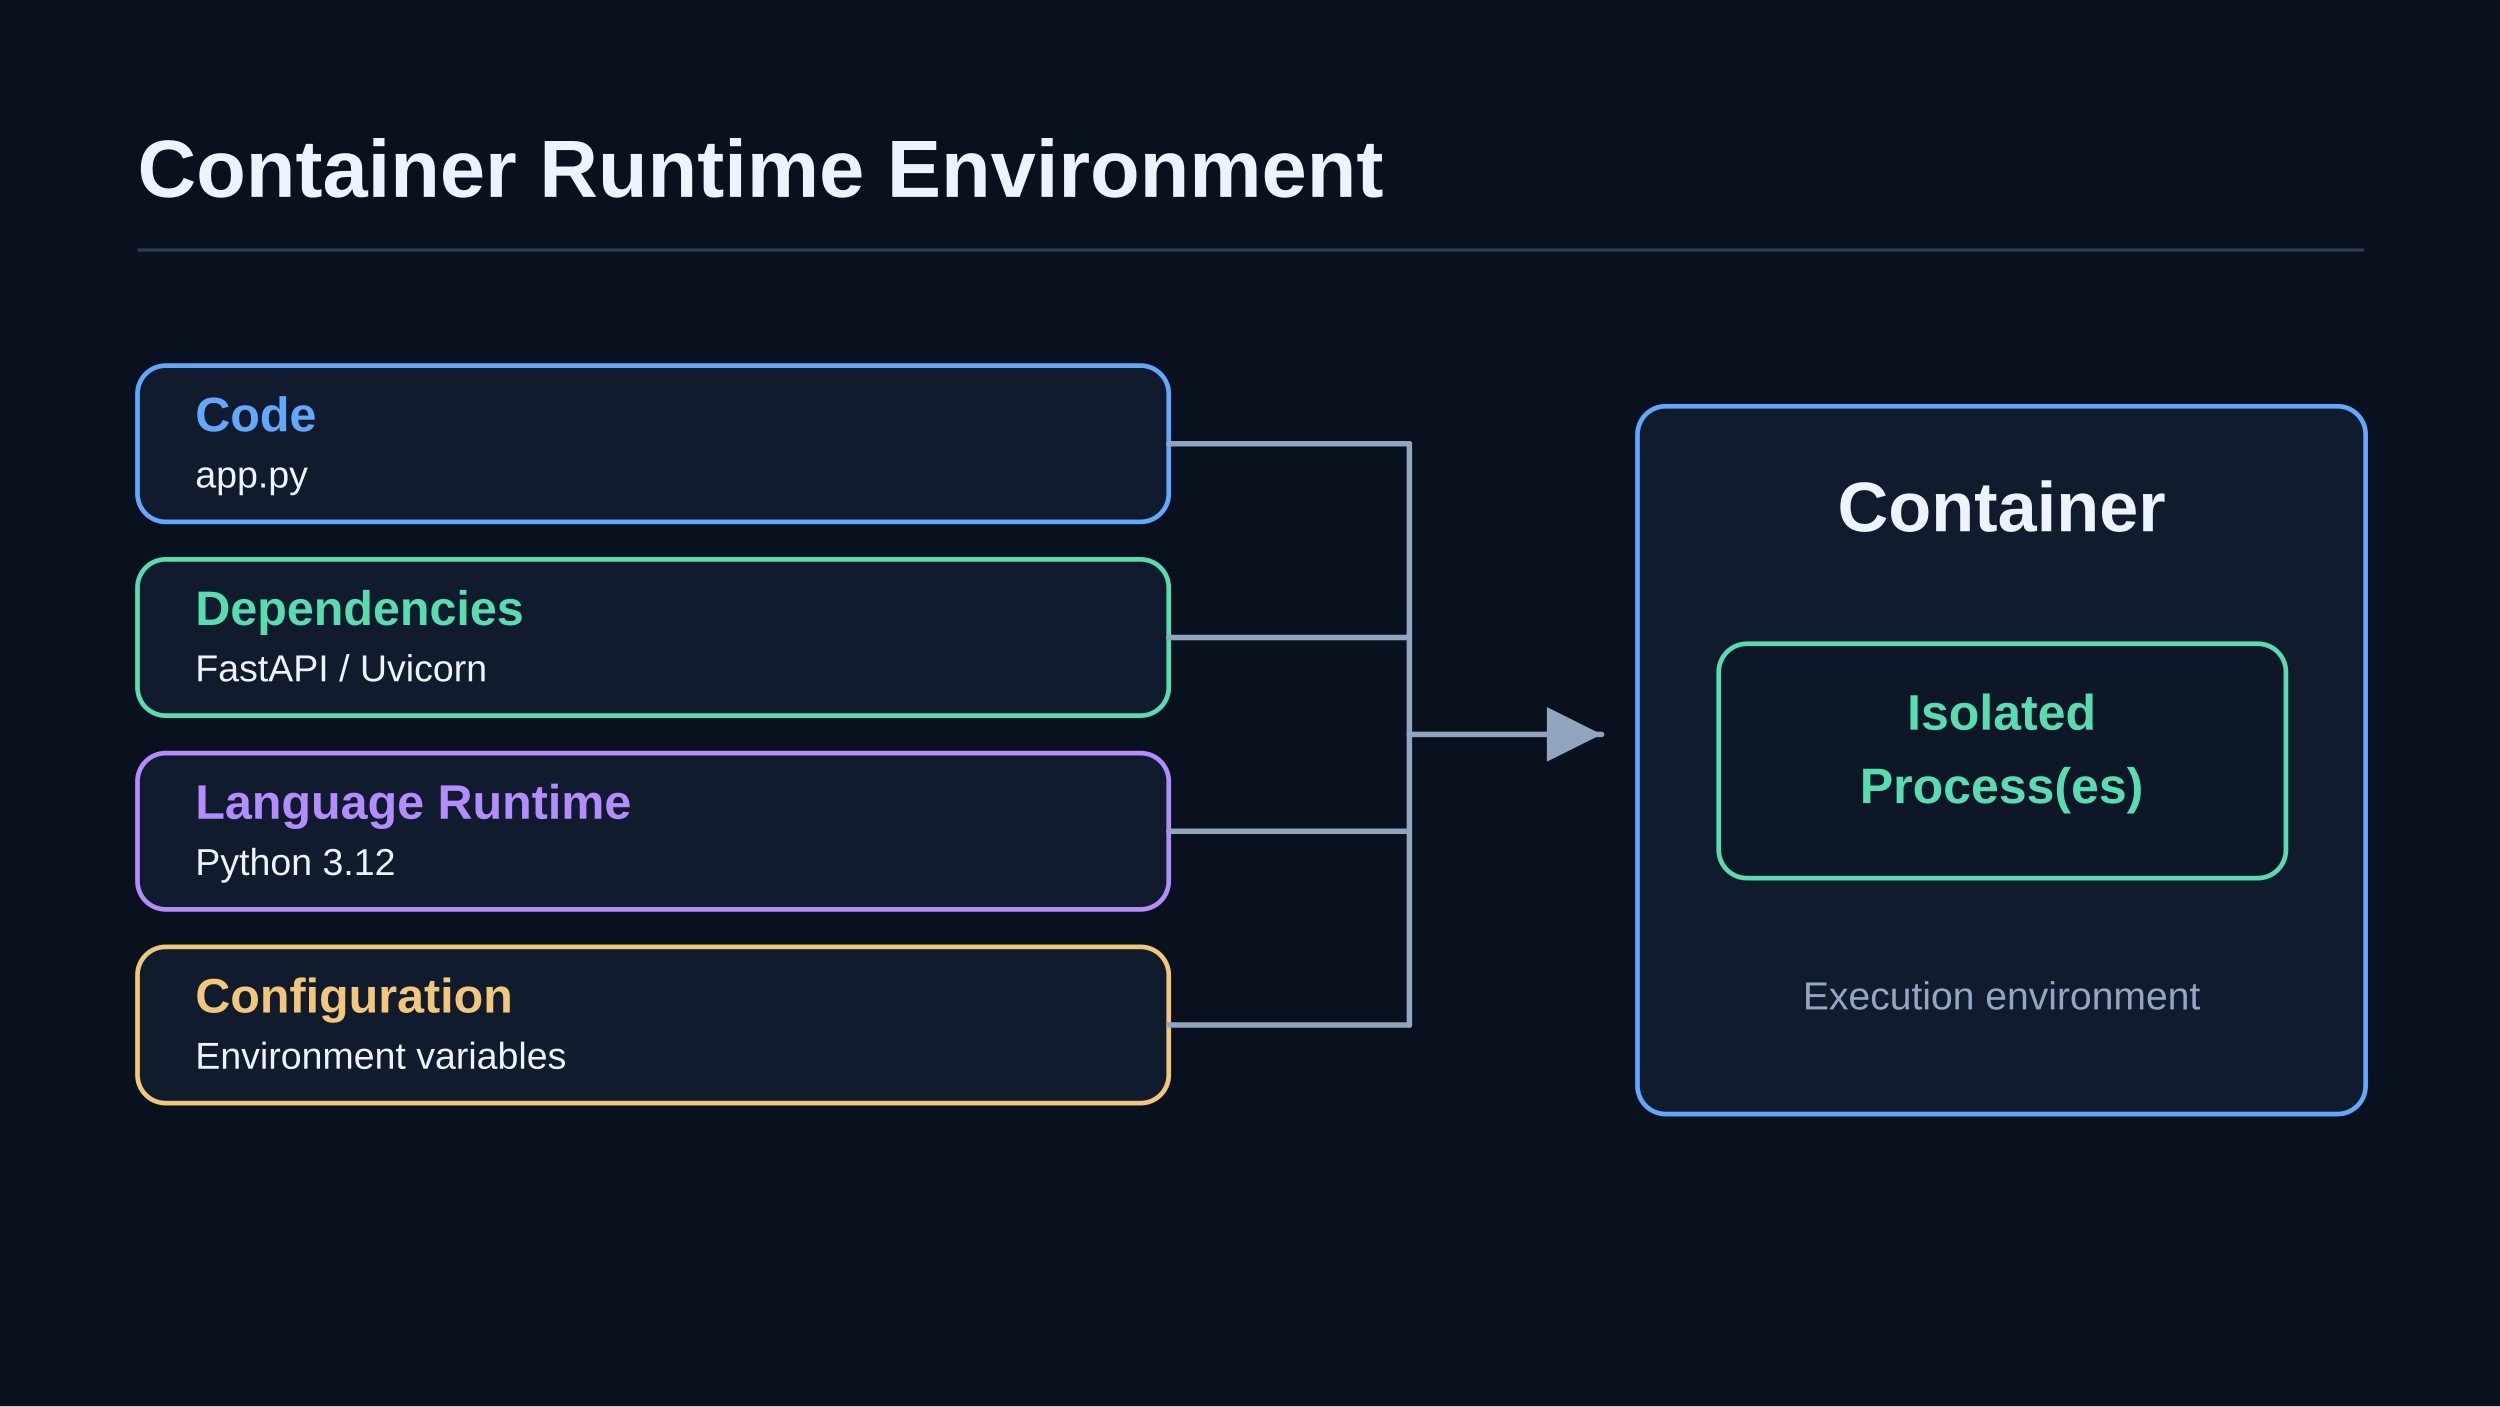
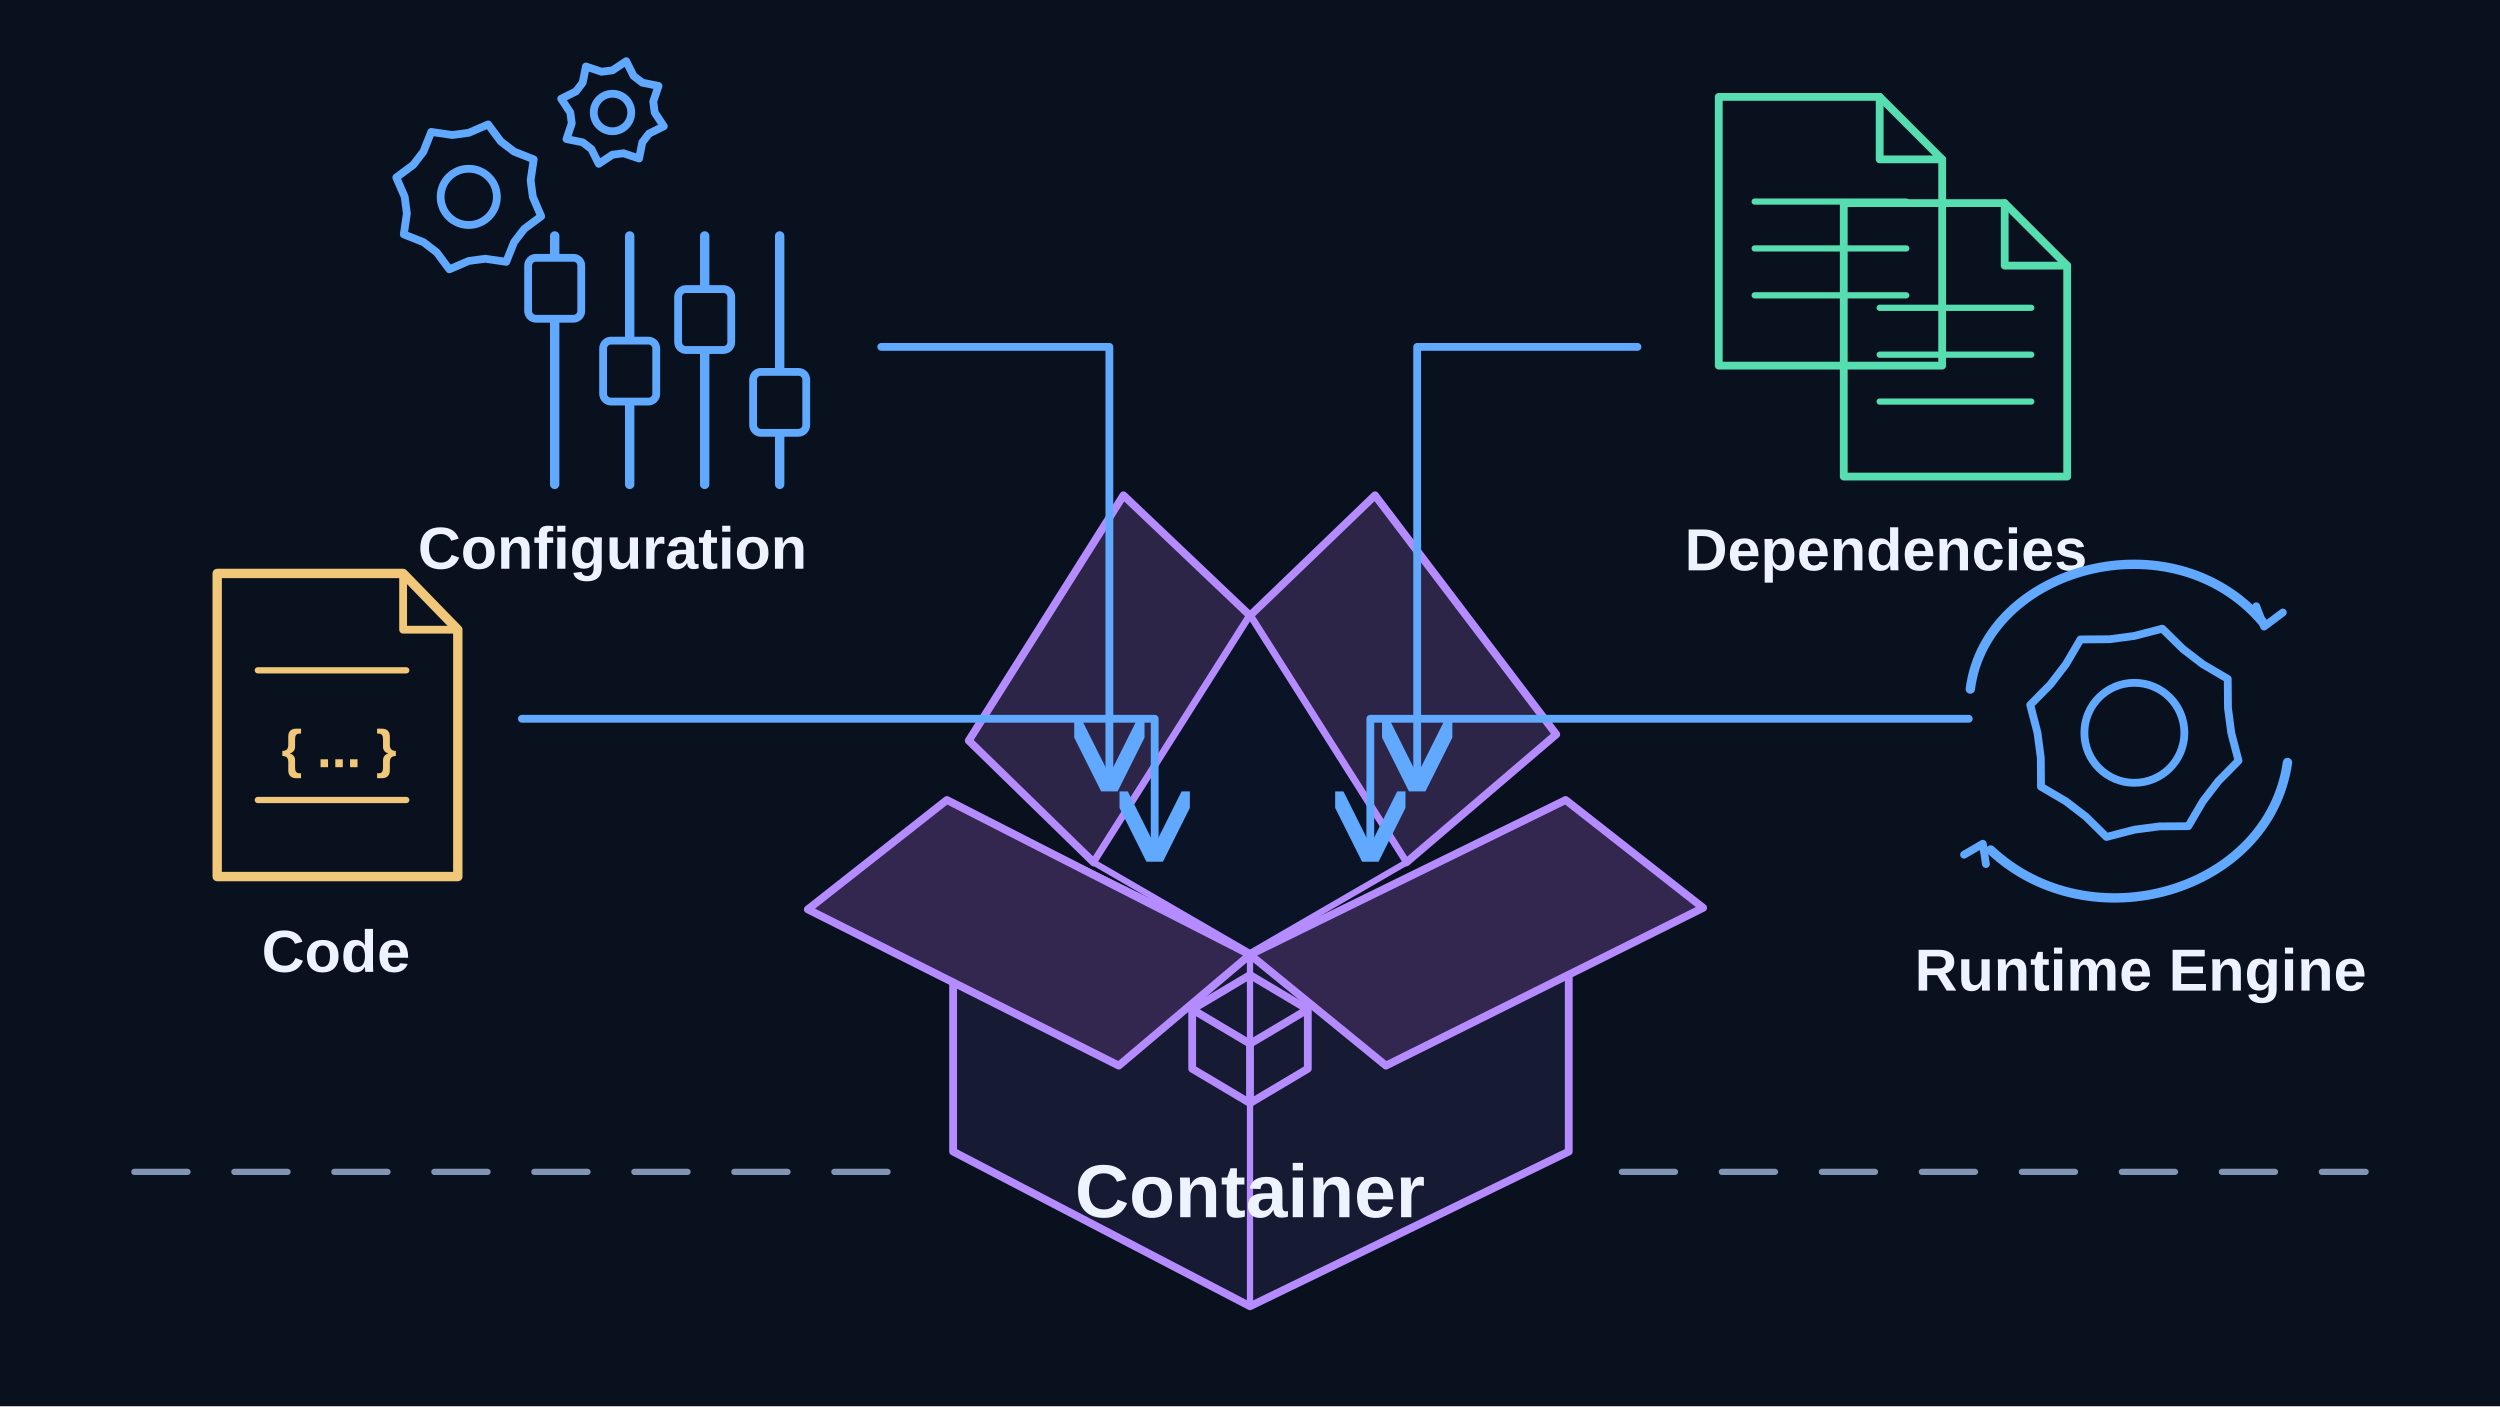
- <svg xmlns="http://www.w3.org/2000/svg" width="1600" height="900" viewBox="0 0 1600 900" role="img" aria-label="Container Runtime Environment">
+ <svg xmlns="http://www.w3.org/2000/svg" width="1600" height="900" viewBox="0 0 1600 900" role="img" aria-label="Container box with code, configuration, dependencies, and runtime engine">
  <defs>
-     <marker id="arrowhead" markerWidth="11" markerHeight="10" refX="10" refY="5" orient="auto">
-       <path d="M 0 0 L 10 5 L 0 10 Z" fill="#91a5be" />
+     <marker id="arrow-blue" viewBox="0 0 10 10" refX="9" refY="5" markerWidth="9" markerHeight="9" orient="auto-start-reverse">
+       <path d="M0 0 L10 5 L0 10" fill="none" stroke="#61a9ff" stroke-width="2.1" stroke-linejoin="round" />
    </marker>
  </defs>
  <rect width="1600" height="900" fill="#09101e" />
-   <text x="88" y="126" text-anchor="start" font-family="Arial, Helvetica, sans-serif" font-size="52" font-weight="700" fill="#edf4ff">Container Runtime Environment</text>
-   <path d="M 88 160 H 1513" stroke="#2c405c" stroke-width="2" />
-   <rect x="88" y="234" width="660" height="100" rx="18" fill="#101b2d" stroke="#61a9ff" stroke-width="3" />
-   <text x="125" y="276" text-anchor="start" font-family="Arial, Helvetica, sans-serif" font-size="31" font-weight="700" fill="#61a9ff">Code</text>
-   <text x="125" y="312" text-anchor="start" font-family="Arial, Helvetica, sans-serif" font-size="24" font-weight="450" fill="#edf4ff">app.py</text>
-   <path d="M 748 284 H 902" stroke="#91a5be" stroke-width="3.5" stroke-linecap="round" stroke-linejoin="round" fill="none" />
-   <rect x="88" y="358" width="660" height="100" rx="18" fill="#101b2d" stroke="#56ddb0" stroke-width="3" />
-   <text x="125" y="400" text-anchor="start" font-family="Arial, Helvetica, sans-serif" font-size="31" font-weight="700" fill="#56ddb0">Dependencies</text>
-   <text x="125" y="436" text-anchor="start" font-family="Arial, Helvetica, sans-serif" font-size="24" font-weight="450" fill="#edf4ff">FastAPI / Uvicorn</text>
-   <path d="M 748 408 H 902" stroke="#91a5be" stroke-width="3.5" stroke-linecap="round" stroke-linejoin="round" fill="none" />
-   <rect x="88" y="482" width="660" height="100" rx="18" fill="#101b2d" stroke="#b58cff" stroke-width="3" />
-   <text x="125" y="524" text-anchor="start" font-family="Arial, Helvetica, sans-serif" font-size="31" font-weight="700" fill="#b58cff">Language Runtime</text>
-   <text x="125" y="560" text-anchor="start" font-family="Arial, Helvetica, sans-serif" font-size="24" font-weight="450" fill="#edf4ff">Python 3.12</text>
-   <path d="M 748 532 H 902" stroke="#91a5be" stroke-width="3.5" stroke-linecap="round" stroke-linejoin="round" fill="none" />
-   <rect x="88" y="606" width="660" height="100" rx="18" fill="#101b2d" stroke="#f1c879" stroke-width="3" />
-   <text x="125" y="648" text-anchor="start" font-family="Arial, Helvetica, sans-serif" font-size="31" font-weight="700" fill="#f1c879">Configuration</text>
-   <text x="125" y="684" text-anchor="start" font-family="Arial, Helvetica, sans-serif" font-size="24" font-weight="450" fill="#edf4ff">Environment variables</text>
-   <path d="M 748 656 H 902" stroke="#91a5be" stroke-width="3.5" stroke-linecap="round" stroke-linejoin="round" fill="none" />
-   <path d="M 902 284 V 656" stroke="#91a5be" stroke-width="3.5" stroke-linecap="round" stroke-linejoin="round" fill="none" />
-   <path d="M 902 470 H 1025" stroke="#91a5be" stroke-width="3.5" stroke-linecap="round" stroke-linejoin="round" fill="none" marker-end="url(#arrowhead)" />
-   <rect x="1048" y="260" width="466" height="453" rx="18" fill="#101b2d" stroke="#61a9ff" stroke-width="3" />
-   <text x="1281" y="340" text-anchor="middle" font-family="Arial, Helvetica, sans-serif" font-size="45" font-weight="700" fill="#edf4ff">Container</text>
-   <rect x="1100" y="412" width="363" height="150" rx="18" fill="#0d1728" stroke="#56ddb0" stroke-width="3" />
-   <text x="1281" y="467" text-anchor="middle" font-family="Arial, Helvetica, sans-serif" font-size="32" font-weight="700" fill="#56ddb0">Isolated</text>
-   <text x="1281" y="514" text-anchor="middle" font-family="Arial, Helvetica, sans-serif" font-size="32" font-weight="700" fill="#56ddb0">Process(es)</text>
-   <text x="1281" y="646" text-anchor="middle" font-family="Arial, Helvetica, sans-serif" font-size="25" font-weight="500" fill="#93a6c2">Execution environment</text>
+   <path d="M86 750 H 584 M1038 750 H 1514" fill="none" stroke="#8296b4" stroke-width="4" stroke-linecap="round" stroke-linejoin="round" stroke-dasharray="34 30" />
+   <polygon points="341,126 346.364,138.423 335.507,146.5 328.991,154.991 324,167.569 310.612,165.603 300,167 287.577,172.364 279.5,161.507 271.009,154.991 258.431,150 260.397,136.612 259,126 253.636,113.577 264.493,105.5 271.009,97.009 276,84.431 289.388,86.397 300,85 312.423,79.636 320.5,90.493 328.991,97.009 341.569,102 339.603,115.388" fill="none" stroke="#61a9ff" stroke-width="5" stroke-linejoin="round" />
+   <circle cx="300" cy="126" r="18" fill="#09101e" stroke="#61a9ff" stroke-width="5" />
+   <polygon points="419,72 424.841,80.8 415.383,85.5 411.092,91.092 409,101.445 398.988,98.08 392,99 383.2,104.841 378.5,95.383 372.908,91.092 362.555,89 365.92,78.988 365,72 359.159,63.2 368.617,58.5 372.908,52.908 375,42.555 385.012,45.92 392,45 400.8,39.159 405.5,48.617 411.092,52.908 421.445,55 418.08,65.012" fill="none" stroke="#61a9ff" stroke-width="5" stroke-linejoin="round" />
+   <circle cx="392" cy="72" r="12" fill="#09101e" stroke="#61a9ff" stroke-width="5" />
+   <path d="M355 151 V310" fill="none" stroke="#61a9ff" stroke-width="6" stroke-linecap="round" stroke-linejoin="round" />
+   <rect x="338" y="165" width="34" height="39" rx="5" fill="#09101e" stroke="#61a9ff" stroke-width="5" />
+   <path d="M403 151 V310" fill="none" stroke="#61a9ff" stroke-width="6" stroke-linecap="round" stroke-linejoin="round" />
+   <rect x="386" y="218" width="34" height="39" rx="5" fill="#09101e" stroke="#61a9ff" stroke-width="5" />
+   <path d="M451 151 V310" fill="none" stroke="#61a9ff" stroke-width="6" stroke-linecap="round" stroke-linejoin="round" />
+   <rect x="434" y="185" width="34" height="39" rx="5" fill="#09101e" stroke="#61a9ff" stroke-width="5" />
+   <path d="M499 151 V310" fill="none" stroke="#61a9ff" stroke-width="6" stroke-linecap="round" stroke-linejoin="round" />
+   <rect x="482" y="238" width="34" height="39" rx="5" fill="#09101e" stroke="#61a9ff" stroke-width="5" />
+   <text x="392" y="364" font-family="Arial, Helvetica, sans-serif" font-weight="600" font-size="38" text-anchor="middle" fill="#edf4ff">Configuration</text>
+   <path d="M1100 62 H1203 L1243 102 V234 H1100 Z" fill="none" stroke="#56ddb0" stroke-width="5" stroke-linecap="round" stroke-linejoin="round" />
+   <path d="M1203 62 V102 H1243" fill="none" stroke="#56ddb0" stroke-width="5" stroke-linecap="round" stroke-linejoin="round" />
+   <path d="M1123 129 H1220" fill="none" stroke="#56ddb0" stroke-width="4" stroke-linecap="round" stroke-linejoin="round" />
+   <path d="M1123 159 H1220" fill="none" stroke="#56ddb0" stroke-width="4" stroke-linecap="round" stroke-linejoin="round" />
+   <path d="M1123 189 H1220" fill="none" stroke="#56ddb0" stroke-width="4" stroke-linecap="round" stroke-linejoin="round" />
+   <path d="M1180 130 H1283 L1323 170 V305 H1180 Z" fill="none" stroke="#56ddb0" stroke-width="5" stroke-linecap="round" stroke-linejoin="round" />
+   <path d="M1283 130 V170 H1323" fill="none" stroke="#56ddb0" stroke-width="5" stroke-linecap="round" stroke-linejoin="round" />
+   <path d="M1203 197 H1300" fill="none" stroke="#56ddb0" stroke-width="4" stroke-linecap="round" stroke-linejoin="round" />
+   <path d="M1203 227 H1300" fill="none" stroke="#56ddb0" stroke-width="4" stroke-linecap="round" stroke-linejoin="round" />
+   <path d="M1203 257 H1300" fill="none" stroke="#56ddb0" stroke-width="4" stroke-linecap="round" stroke-linejoin="round" />
+   <text x="1207" y="365" font-family="Arial, Helvetica, sans-serif" font-weight="600" font-size="38" text-anchor="middle" fill="#edf4ff">Dependencies</text>
+   <path d="M 139 367 H 258 L 293 403 V 561 H 139 Z" fill="none" stroke="#f1c879" stroke-width="6" stroke-linecap="round" stroke-linejoin="round" />
+   <path d="M 258 367 V 403 H 293" fill="none" stroke="#f1c879" stroke-width="5" stroke-linecap="round" stroke-linejoin="round" />
+   <path d="M 165 429 H 260 M165 512 H260" fill="none" stroke="#f1c879" stroke-width="4" stroke-linecap="round" stroke-linejoin="round" />
+   <text x="217" y="491" font-family="Arial, Helvetica, sans-serif" font-weight="650" font-size="34" text-anchor="middle" fill="#f1c879">{ ... }</text>
+   <text x="215" y="622" font-family="Arial, Helvetica, sans-serif" font-weight="600" font-size="38" text-anchor="middle" fill="#edf4ff">Code</text>
+   <polygon points="1428,469 1432.649,486.859 1419.694,500 1409.841,512.841 1400.5,528.756 1382.047,528.887 1366,531 1348.141,535.649 1335,522.694 1322.159,512.841 1306.244,503.5 1306.113,485.047 1304,469 1299.351,451.141 1312.306,438 1322.159,425.159 1331.5,409.244 1349.953,409.113 1366,407 1383.859,402.351 1397,415.306 1409.841,425.159 1425.756,434.5 1425.887,452.953" fill="none" stroke="#61a9ff" stroke-width="5" stroke-linejoin="round" />
+   <circle cx="1366" cy="469" r="32" fill="#09101e" stroke="#61a9ff" stroke-width="5" />
+   <path d="M 1261 441 C 1271 363 1390 330 1448 398" fill="none" stroke="#61a9ff" stroke-width="6" stroke-linecap="round" stroke-linejoin="round" />
+   <path d="M 1444 388 L 1449 401 L 1461 392" fill="none" stroke="#61a9ff" stroke-width="5" stroke-linecap="round" stroke-linejoin="round" />
+   <path d="M 1464 488 C 1452 571 1338 604 1274 544" fill="none" stroke="#61a9ff" stroke-width="6" stroke-linecap="round" stroke-linejoin="round" />
+   <path d="M 1271 553 L 1269 540 L 1257 547" fill="none" stroke="#61a9ff" stroke-width="5" stroke-linecap="round" stroke-linejoin="round" />
+   <text x="1370" y="634" font-family="Arial, Helvetica, sans-serif" font-weight="600" font-size="38" text-anchor="middle" fill="#edf4ff">Runtime Engine</text>
+   <path d="M610 516 L800 609 L1004 518 L1004 737 L800 836 L610 737 Z" fill="#161a33" stroke="#b58cff" stroke-width="5" stroke-linejoin="round" />
+   <path d="M800 609 V835" fill="none" stroke="#b58cff" stroke-width="4" />
+   <path d="M620 474 L719 317 L800 394 L700 552 Z" fill="#2c2547" stroke="#b58cff" stroke-width="5" stroke-linejoin="round" />
+   <path d="M880 317 L996 470 L900 552 L800 394 Z" fill="#2c2547" stroke="#b58cff" stroke-width="5" stroke-linejoin="round" />
+   <path d="M700 552 L800 394 L900 552 L800 610 Z" fill="#0b1326" stroke="#b58cff" stroke-width="4" stroke-linejoin="round" />
+   <path d="M606 512 L800 611 L716 682 L517 582 Z" fill="#33274f" stroke="#b58cff" stroke-width="5" stroke-linejoin="round" />
+   <path d="M1002 512 L800 611 L887 682 L1090 581 Z" fill="#33274f" stroke="#b58cff" stroke-width="5" stroke-linejoin="round" />
+   <path d="M 564 222 H 710 V 502" fill="none" stroke="#61a9ff" stroke-width="5" stroke-linecap="round" stroke-linejoin="round" marker-end="url(#arrow-blue)" />
+   <path d="M 1048 222 H 907 V 502" fill="none" stroke="#61a9ff" stroke-width="5" stroke-linecap="round" stroke-linejoin="round" marker-end="url(#arrow-blue)" />
+   <path d="M 334 460 H 739 V 547" fill="none" stroke="#61a9ff" stroke-width="5" stroke-linecap="round" stroke-linejoin="round" marker-end="url(#arrow-blue)" />
+   <path d="M 1260 460 H 877 V 547" fill="none" stroke="#61a9ff" stroke-width="5" stroke-linecap="round" stroke-linejoin="round" marker-end="url(#arrow-blue)" />
+   <path d="M800 624 l-37 22 v38 l37 22 37-22 v-38z M763 646 l37 22 37-22 M800 668 v38" fill="none" stroke="#b58cff" stroke-width="5" stroke-linejoin="round" />
+   <text x="800" y="779" font-family="Arial, Helvetica, sans-serif" font-weight="700" font-size="48" text-anchor="middle" fill="#edf4ff">Container</text>
</svg>
